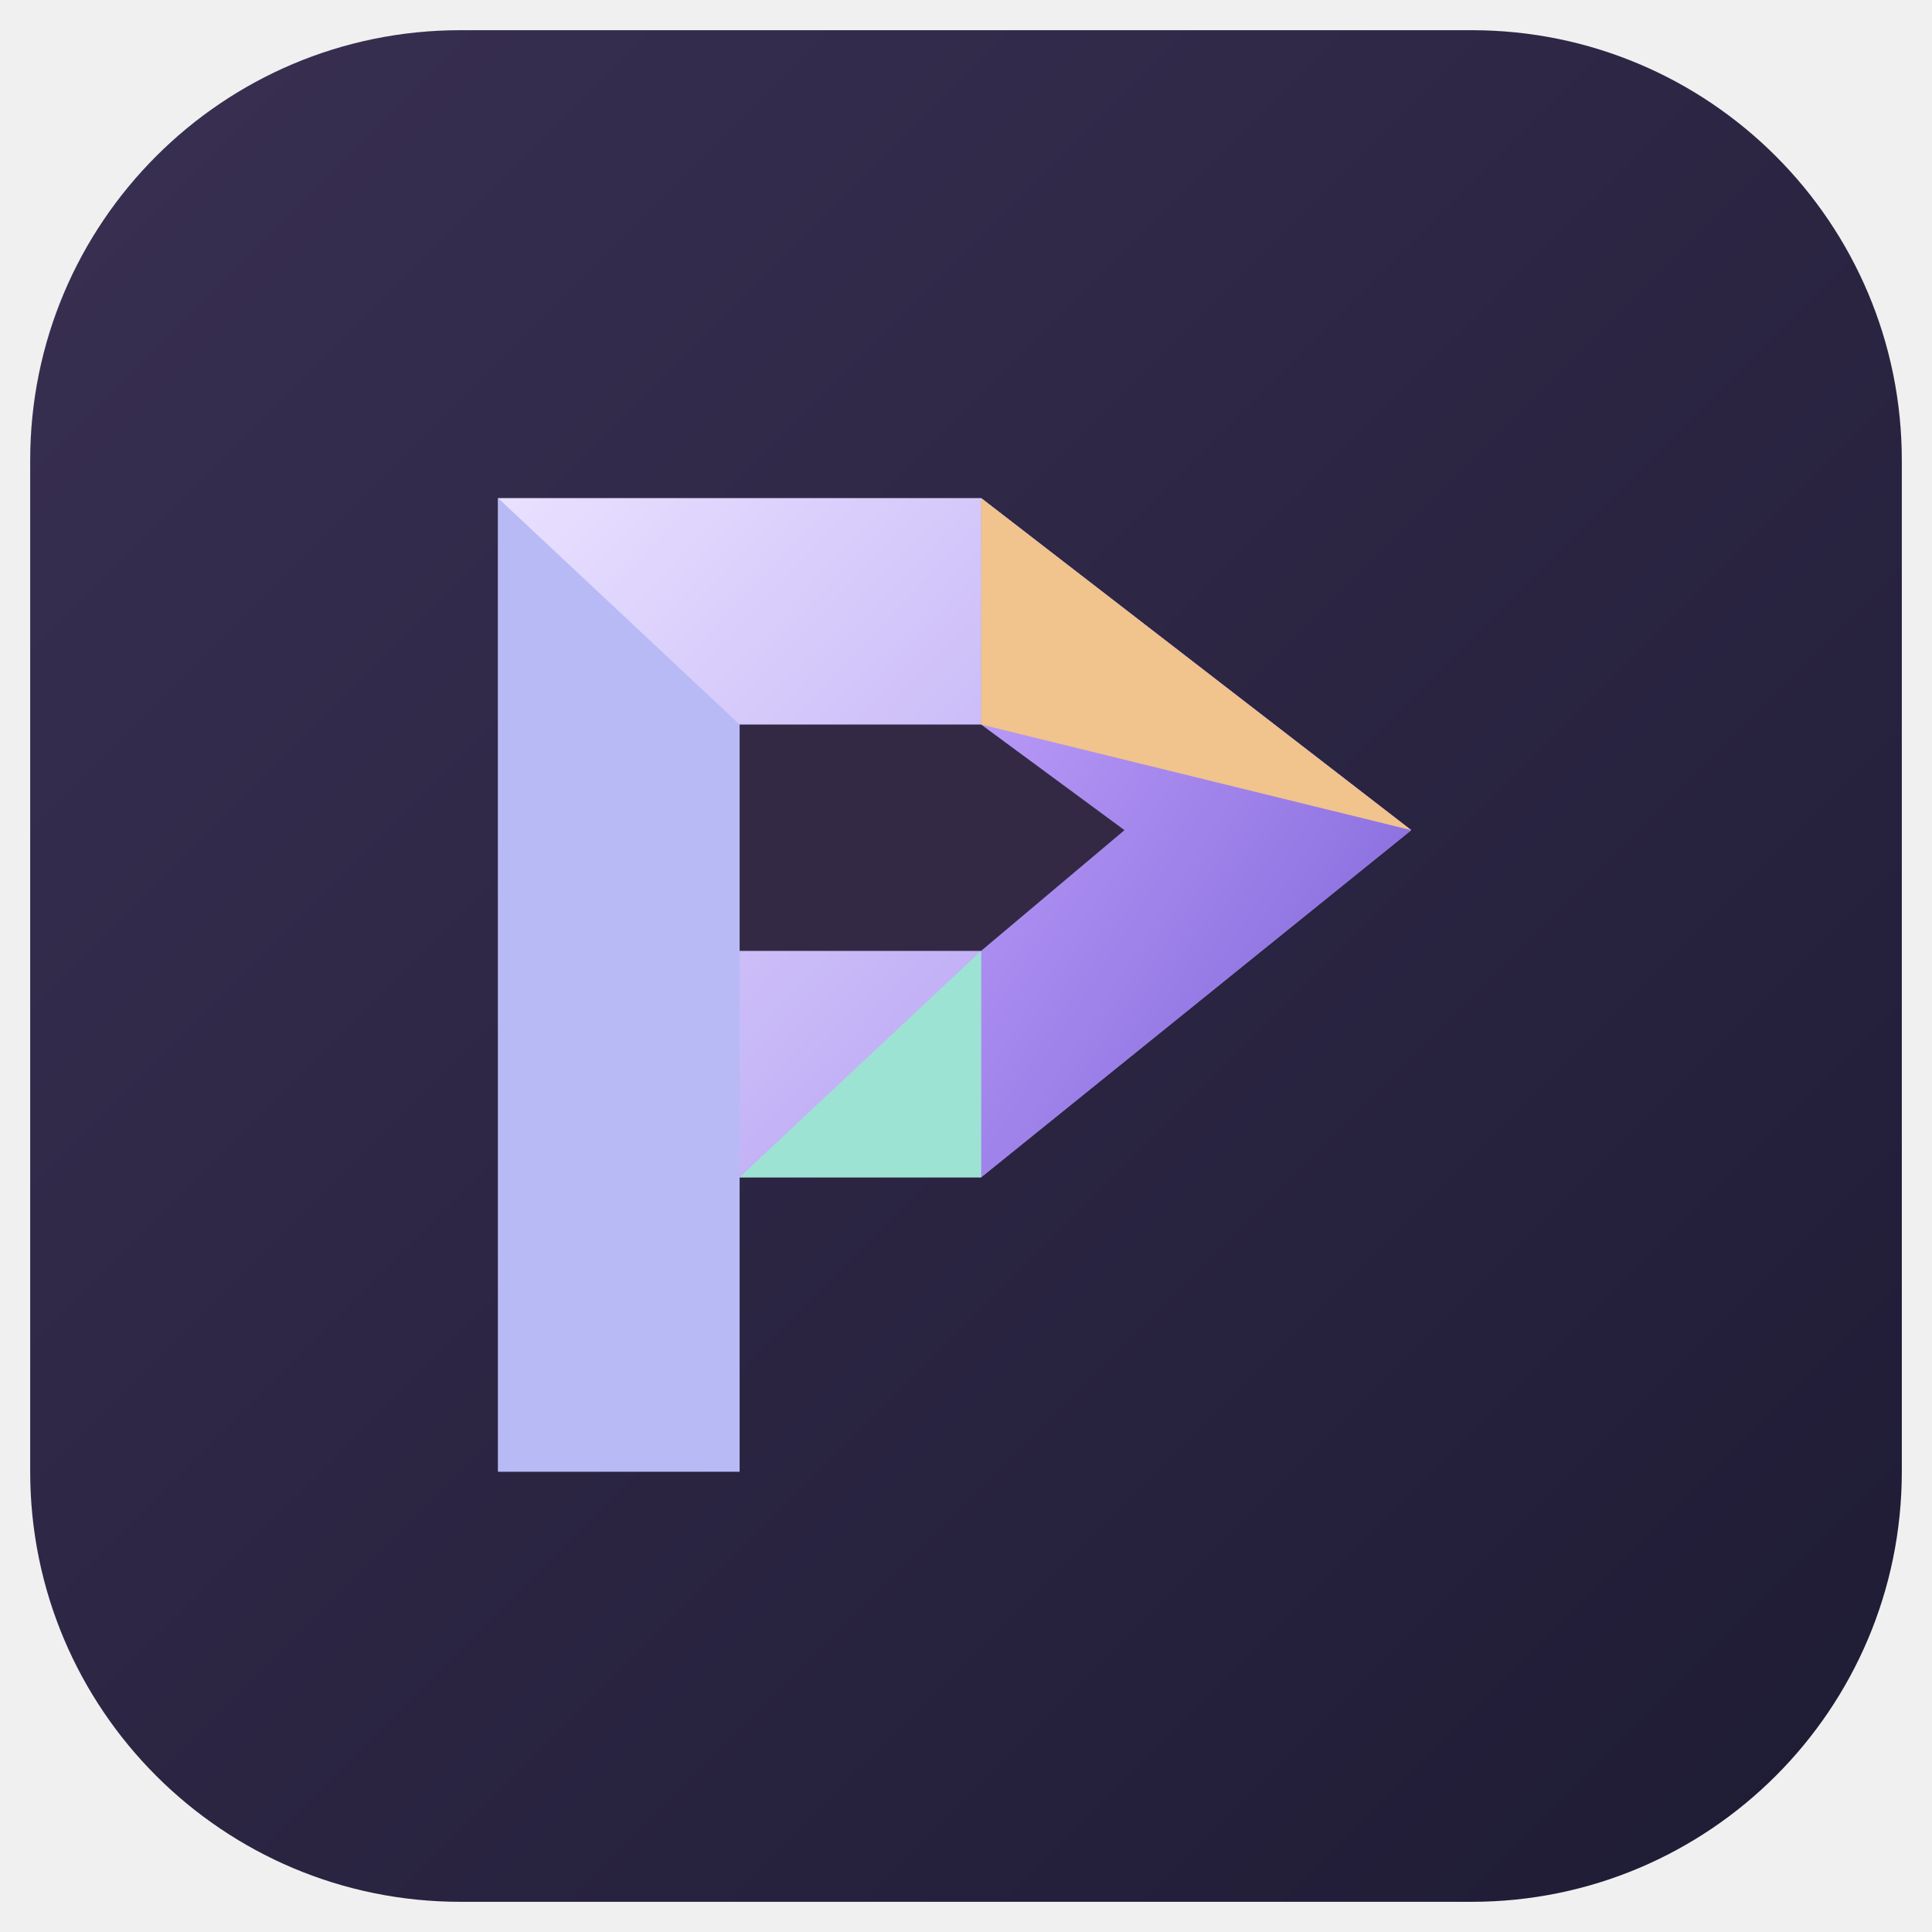
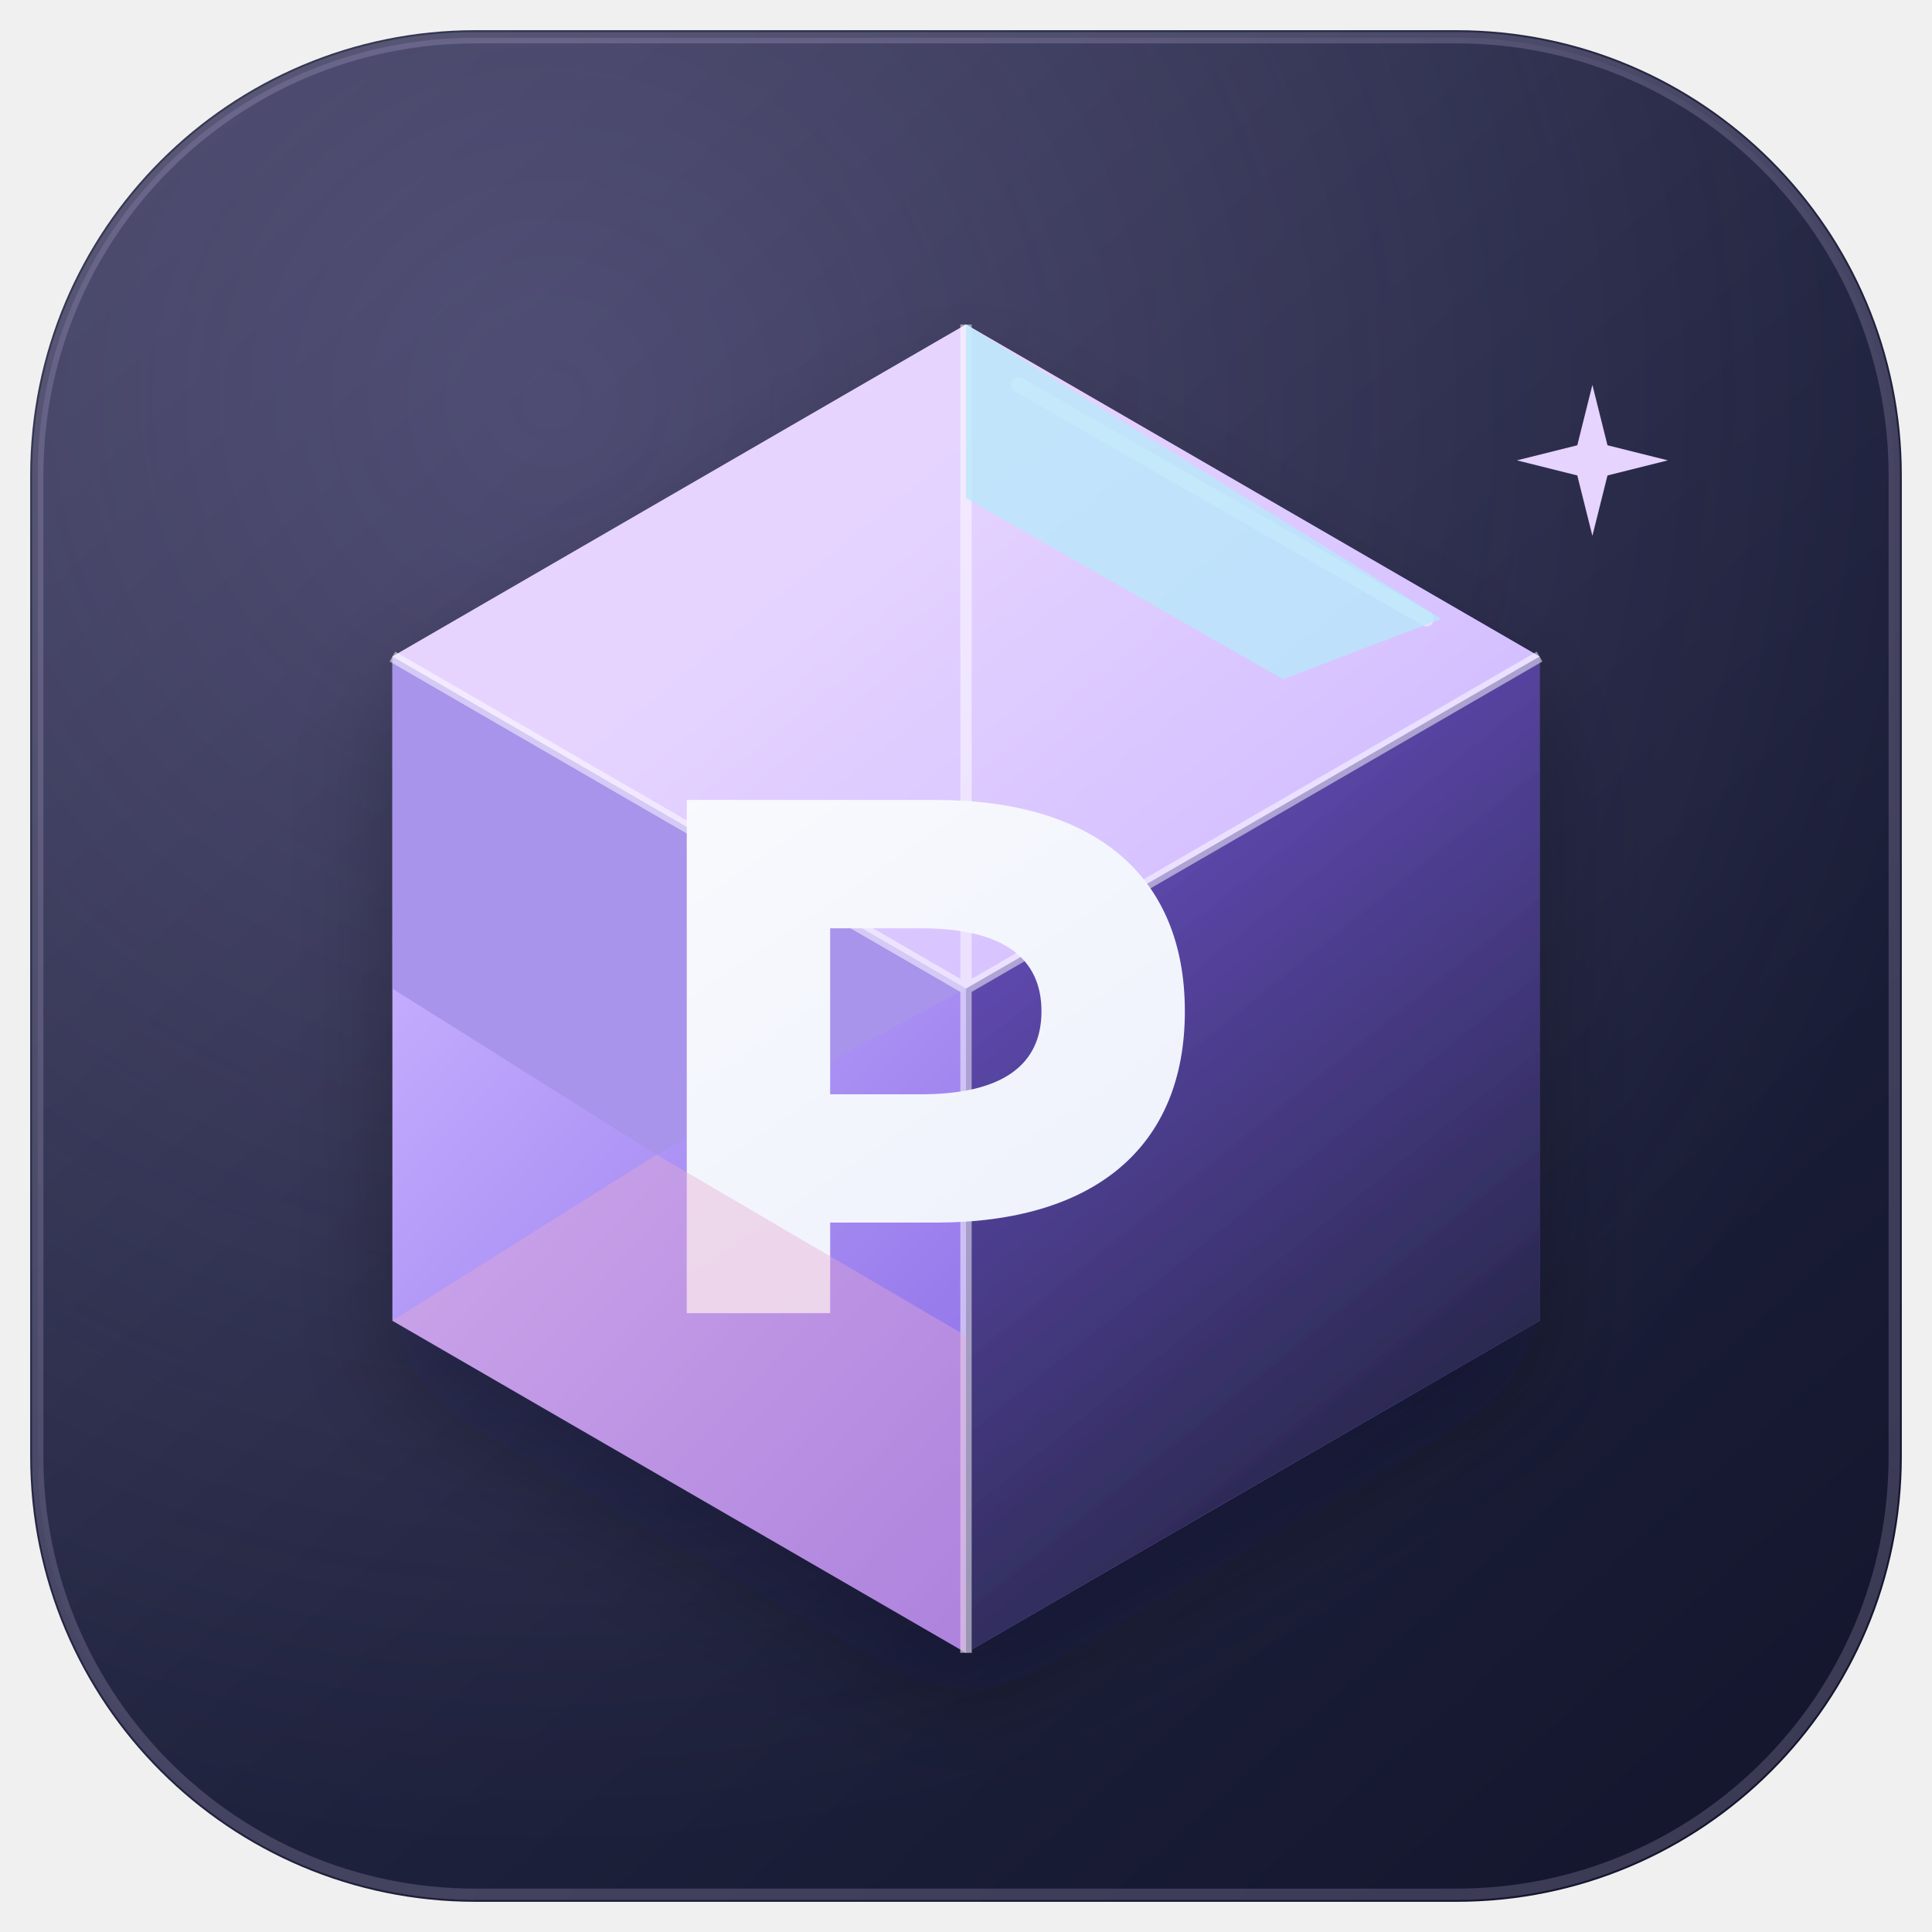
<svg xmlns="http://www.w3.org/2000/svg" width="256" height="256" viewBox="0 0 256 256" role="img" aria-label="Prisma">
  <defs>
-     <linearGradient id="bg" x2="1" y2="1">
-       <stop stop-color="#393052" />
-       <stop offset="1" stop-color="#1e1b34" />
+     <linearGradient id="tile" x1="25" y1="17" x2="228" y2="246" gradientUnits="userSpaceOnUse">
+       <stop stop-color="#363954" />
+       <stop offset=".53" stop-color="#20233e" />
+       <stop offset="1" stop-color="#13162d" />
    </linearGradient>
-     <linearGradient id="light" x2="1" y2="1">
-       <stop stop-color="#e9e1ff" />
-       <stop offset="1" stop-color="#9b82ed" />
+     <linearGradient id="paper" x1="76" y1="51" x2="184" y2="210" gradientUnits="userSpaceOnUse">
+       <stop stop-color="#fff" />
+       <stop offset="1" stop-color="#e7ecfa" />
    </linearGradient>
-     <linearGradient id="purple" x2="1" y2="1">
-       <stop stop-color="#c3a3fd" />
-       <stop offset="1" stop-color="#7c62d7" />
+     <linearGradient id="fold" x1="143" y1="48" x2="185" y2="96" gradientUnits="userSpaceOnUse">
+       <stop stop-color="#e6d4ff" />
+       <stop offset="1" stop-color="#c5aeff" />
    </linearGradient>
+     <linearGradient id="accent" x1="80" y1="95" x2="188" y2="195" gradientUnits="userSpaceOnUse">
+       <stop stop-color="#c5aeff" />
+       <stop offset="1" stop-color="#7958de" />
+     </linearGradient>
+     <linearGradient id="light" x1="105" y1="75" x2="189" y2="178" gradientUnits="userSpaceOnUse">
+       <stop stop-color="#e6d4ff" />
+       <stop offset="1" stop-color="#c5aeff" />
+     </linearGradient>
+     <linearGradient id="deep" x1="104" y1="97" x2="191" y2="205" gradientUnits="userSpaceOnUse">
+       <stop stop-color="#7958de" />
+       <stop offset="1" stop-color="#20233e" />
+     </linearGradient>
+     <radialGradient id="glow" cx="73" cy="53" r="193" gradientUnits="userSpaceOnUse">
+       <stop stop-color="#c5aeff" stop-opacity=".22" />
+       <stop offset="1" stop-color="#c5aeff" stop-opacity="0" />
+     </radialGradient>
+     <filter id="shadow" x="-35%" y="-25%" width="180%" height="170%">
+       <feDropShadow dx="0" dy="8" stdDeviation="7" flood-color="#060b20" flood-opacity=".28" />
+     </filter>
  </defs>
-   <rect x="4" y="4" width="248" height="248" rx="57" fill="url(#bg)" />
-   <path d="M66 66h64l57 44-57 46H98v39H66z" fill="url(#light)" />
-   <path d="m130 66 57 44-57 46V66z" fill="url(#purple)" />
-   <path d="M98 96h32l19 14-19 16H98z" fill="#342945" />
-   <path d="m66 66 32 30v99H66z" fill="#b8baf5" />
-   <path d="m98 156 32-30v30z" fill="#9de3d3" />
-   <path d="m130 66 57 44-57-14z" fill="#f1c38d" />
+   <rect x="4" y="4" width="248" height="248" rx="59" fill="url(#tile)" />
+   <rect x="5" y="5" width="246" height="246" rx="58" fill="url(#glow)" stroke="#e6d4ff" stroke-opacity=".19" stroke-width="1.5" />
+   <g filter="url(#shadow)">
+     <path d="m128 43 76 44v88l-76 44-76-44V87Z" fill="url(#accent)" />
+     <path d="m128 43 76 44-76 44-76-44Z" fill="url(#light)" />
+     <path d="M128 131v88l76-44V87Z" fill="url(#deep)" />
+     <path d="m52 87 76 44-41 22-35-22Z" fill="#a894eb" />
+     <path d="m128 43 0 88 76-44M52 87l76 44v88" fill="none" stroke="#fff" stroke-opacity=".5" stroke-width="1.5" />
+     <path d="m135 51 54 31" stroke="#fff" stroke-opacity=".5" stroke-width="2" stroke-linecap="round" />
+     <path d="M91 174v-68h33c21 0 33 10 33 28s-12 28-33 28h-14v12Zm19-29h12c11 0 16-4 16-11s-5-11-16-11h-12Z" fill="url(#paper)" />
+     <path d="m128 43 0 23 42 24 21-8Z" fill="#b5eafa" opacity=".75" />
+     <path d="m52 175 35-22 41 24v42Z" fill="#e6a9d1" opacity=".4" />
+   </g>
+   <path d="m211 51 2 8 8 2-8 2-2 8-2-8-8-2 8-2Z" fill="#e6d4ff" />
</svg>
